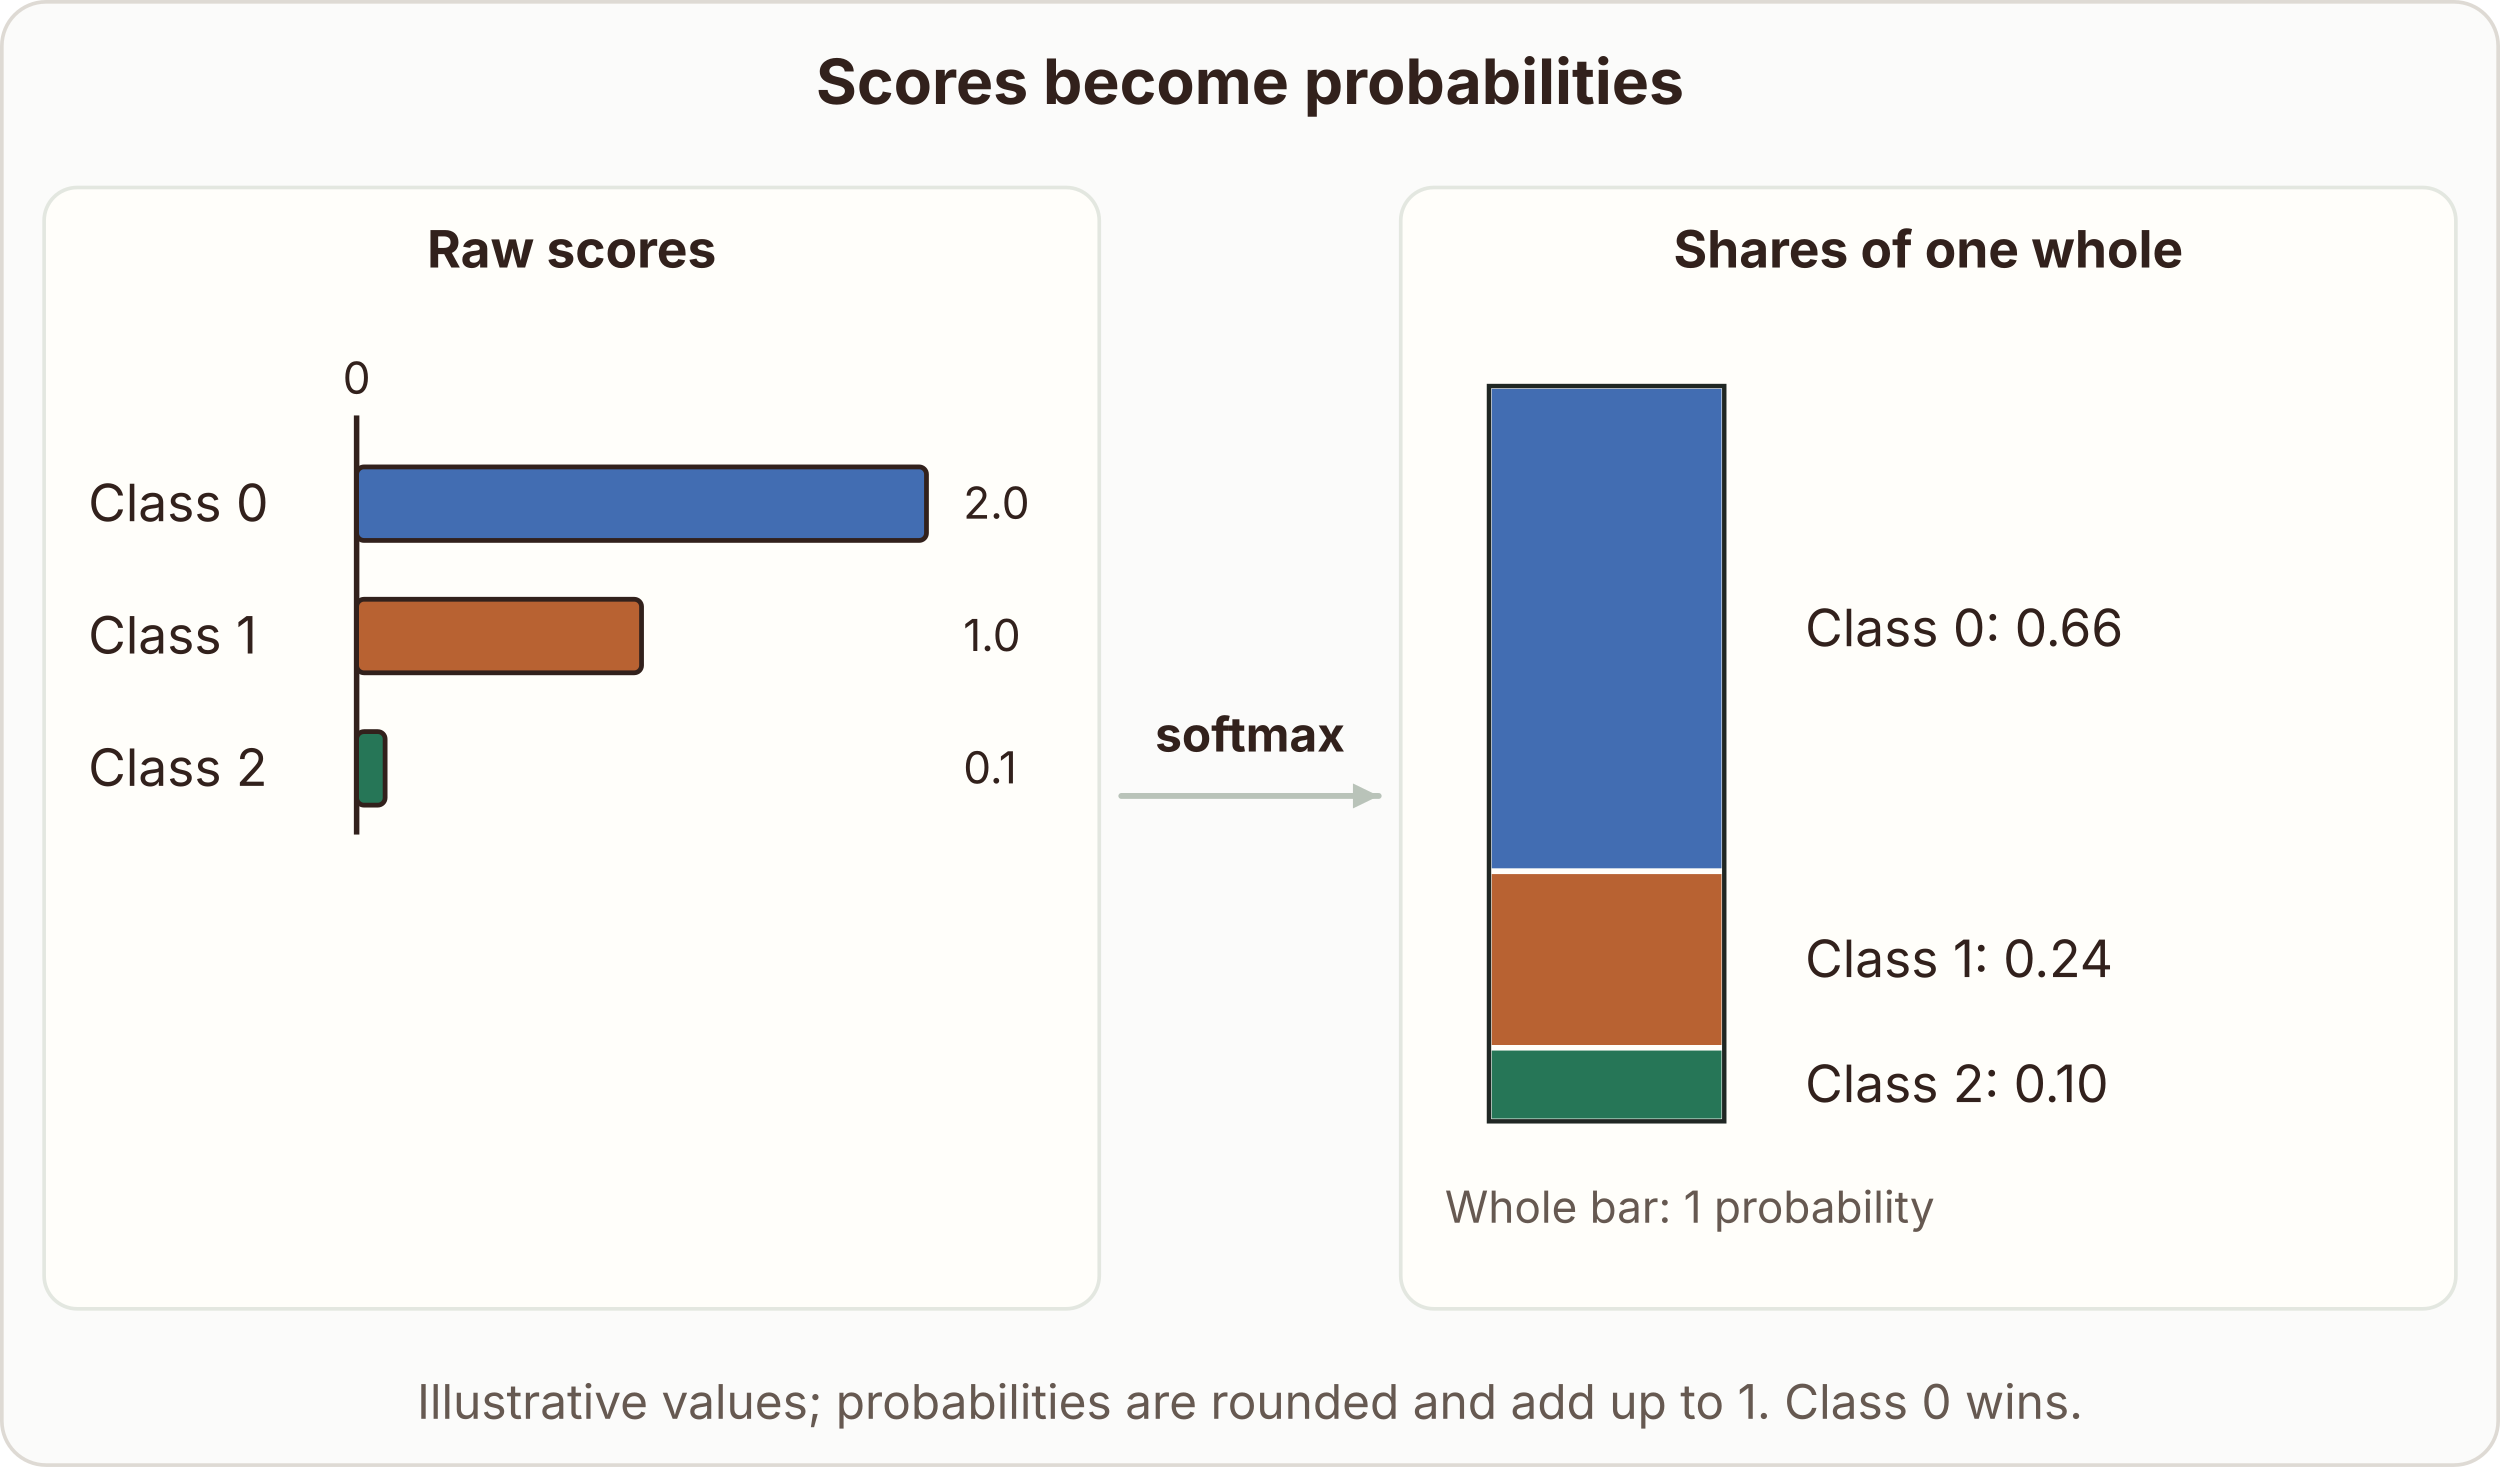
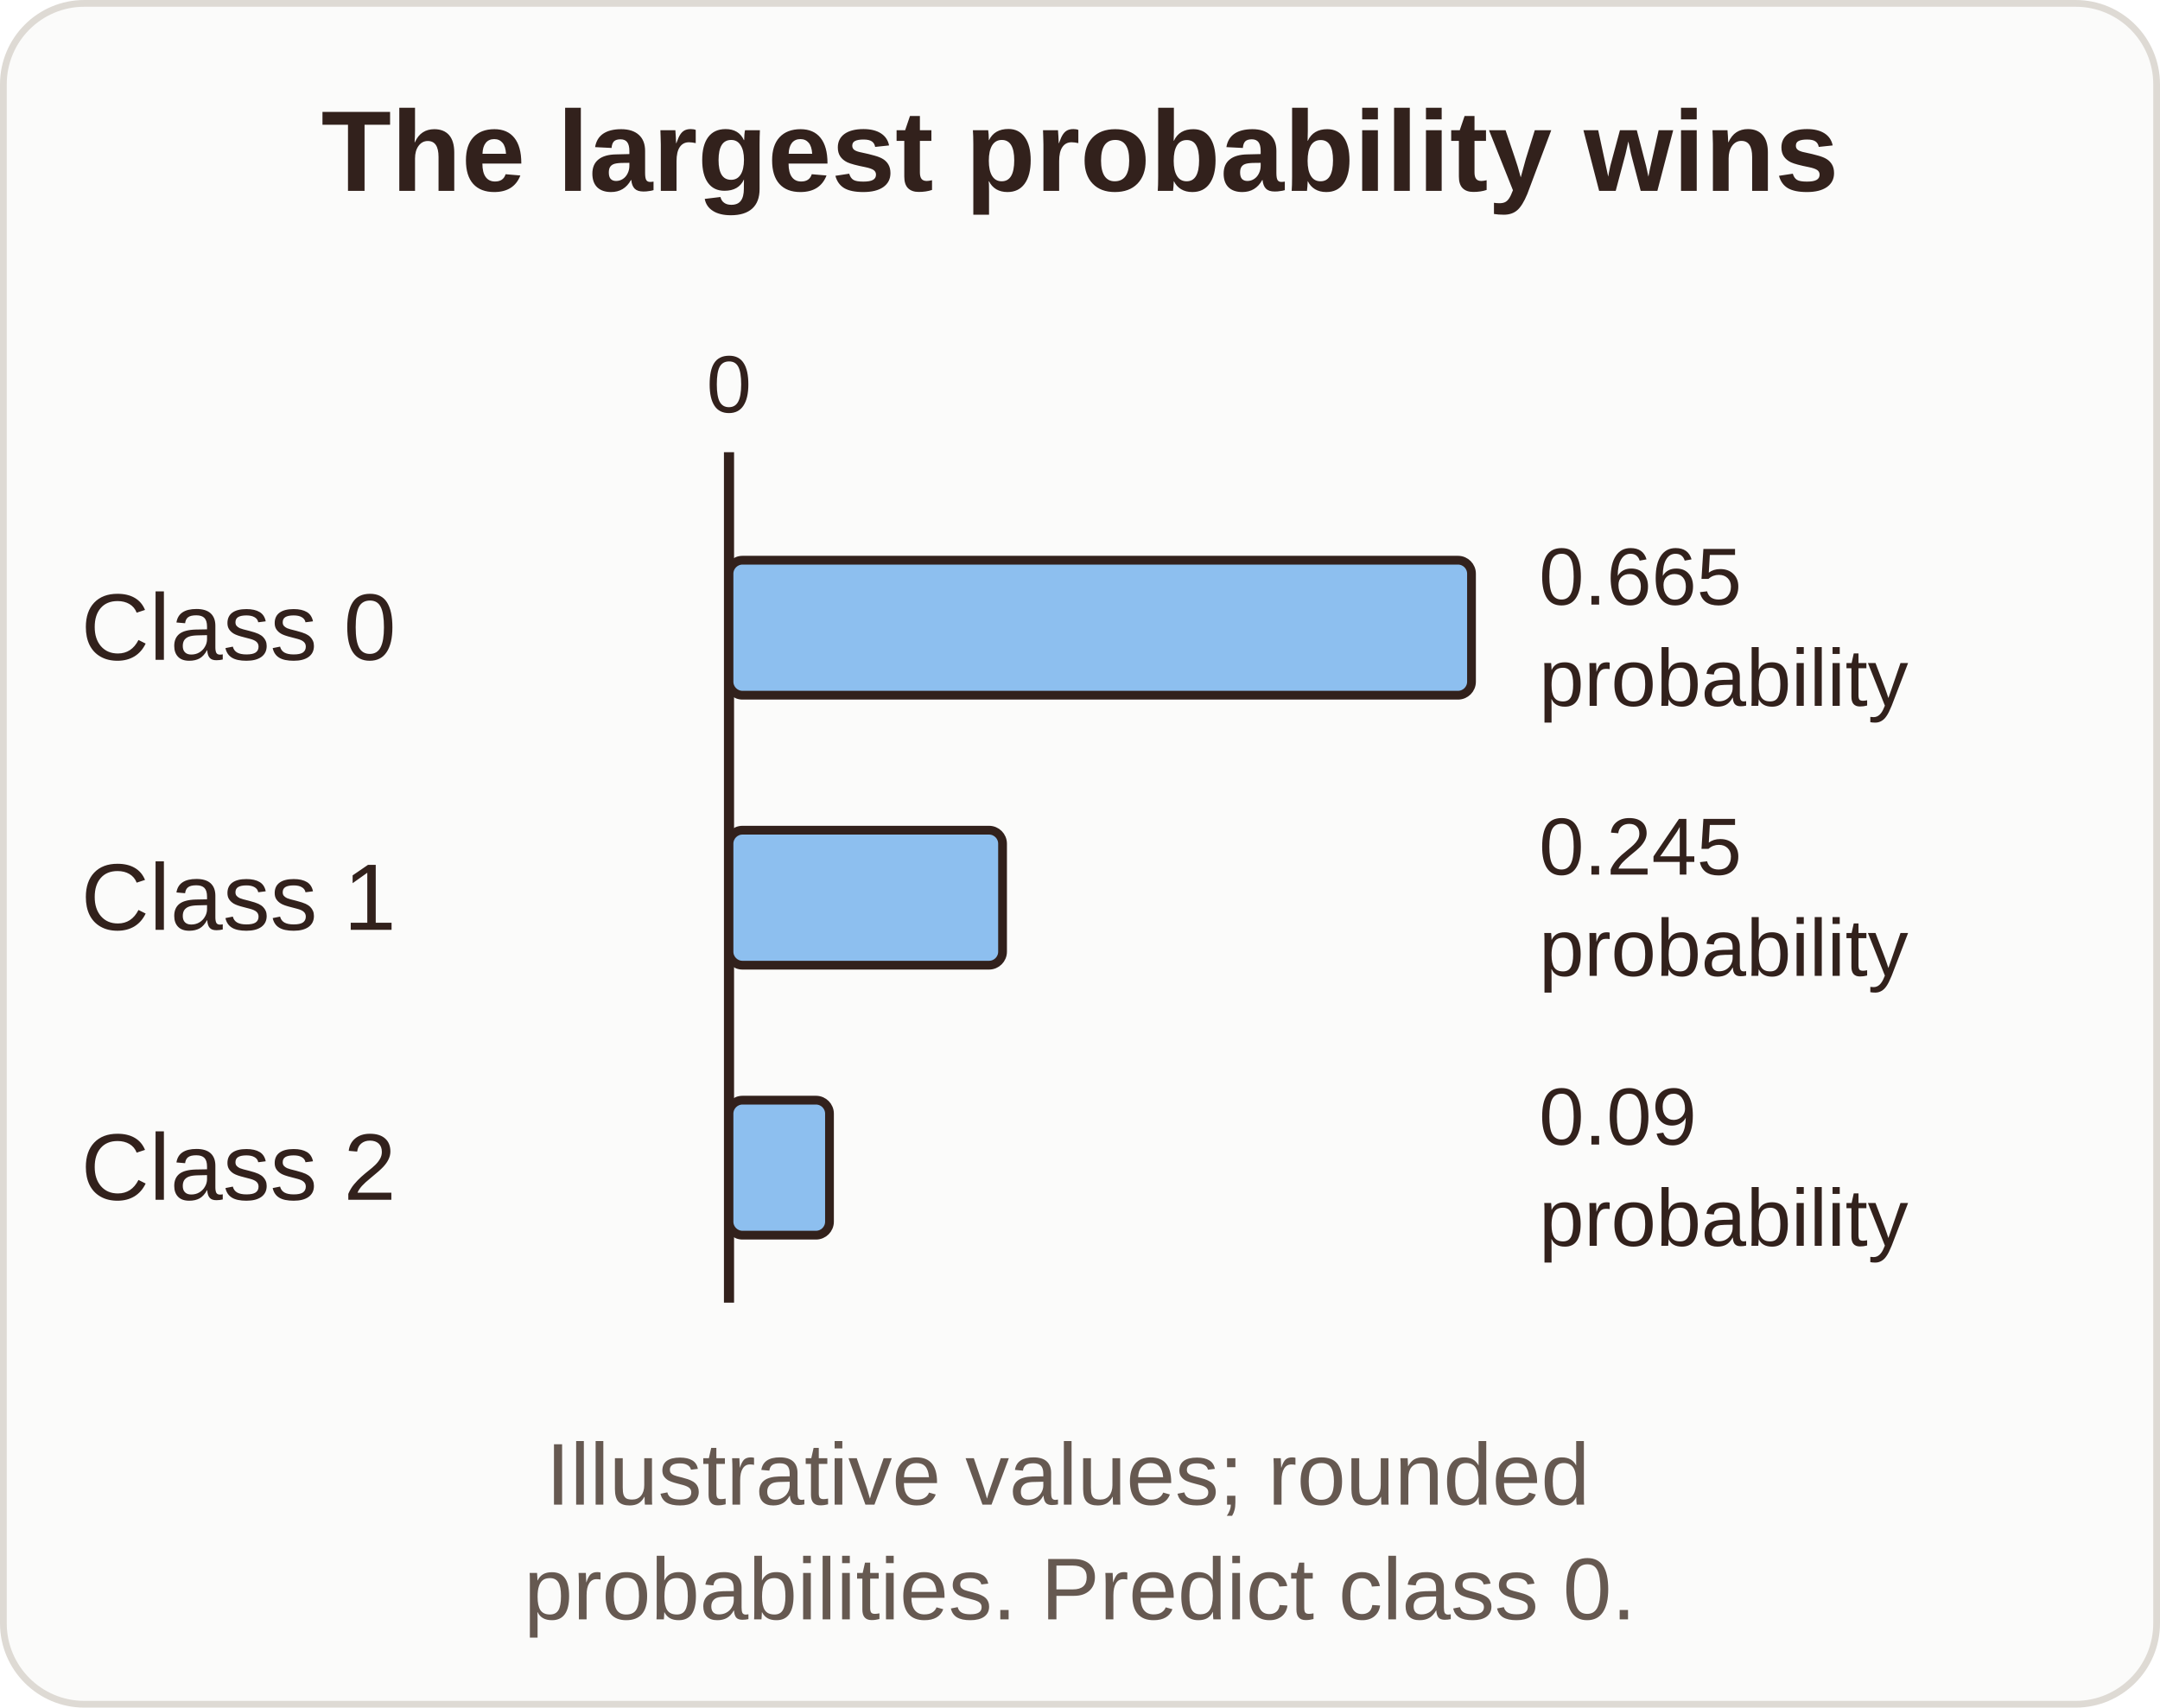
- <svg xmlns="http://www.w3.org/2000/svg" width="680" height="399" viewBox="0 0 680 399" role="img" aria-label="Scores become probabilities Panel 1 Panel 2 Panel 1 → panel 2: softmax Shared: classes Raw scores Class 0: 2 Class 1: 1 Class 2: 0.1 Shares of one whole One stacked bar (probability), total 1: Class 0 0.66; Class 1 0.24; Class 2 0.1 Illustrative values; probabilities are rounded and add up to 1. Class 0 wins." font-family="Inter, Liberation Sans, Arial, sans-serif" style="display:block;max-width:none;margin-inline:auto;--color-ink:#202723;--color-ink-2:#5d675f;--color-line:#e3e7e0;--viz-surface:#fffefa" data-tutor-diagram="panels">
-   <rect x="0.5" y="0.5" width="679" height="398" rx="12" fill="var(--viz-surface, #fbfbfa)" stroke="var(--color-line, #dedad4)" />
-   <text x="340" y="22.5" fill="var(--color-ink, #32211c)" font-size="17" font-weight="700" text-anchor="middle">
-     <tspan x="340" y="28.28">Scores become probabilities</tspan>
+ <svg xmlns="http://www.w3.org/2000/svg" width="320" height="253" viewBox="0 0 320 253" role="img" aria-label="The largest probability wins Class 0: 0.665 probability Class 1: 0.245 probability Class 2: 0.09 probability Illustrative values; rounded probabilities. Predict class 0." font-family="Arial, Liberation Sans, sans-serif" style="display:block;max-width:none;margin-inline:auto" data-tutor-diagram="bar-chart">
+   <rect x="0.5" y="0.5" width="319" height="252" rx="12" fill="var(--viz-surface, #fbfbfa)" stroke="var(--color-line, #dedad4)" />
+   <text x="160" y="22.5" fill="var(--color-ink, #32211c)" font-size="17" font-weight="700" text-anchor="middle">
+     <tspan x="160" y="28.28">The largest probability wins</tspan>
  </text>
  <g transform="translate(0 39)">
-     <rect x="12" y="12" width="287" height="305" rx="9" fill="#fffefa" stroke="#e3e7e0" stroke-width="1" />
-     <text x="155.5" y="29" fill="var(--color-ink, #32211c)" font-size="14" font-weight="700" text-anchor="middle">
-       <tspan x="155.5" y="33.76">Raw scores</tspan>
+     <line x1="108" x2="108" y1="28" y2="154" stroke="var(--color-ink, #32211c)" stroke-width="1.5" data-tutor-bar-baseline="" />
+     <text x="108" y="18" fill="var(--color-ink, #32211c)" font-size="12" font-weight="400" text-anchor="middle">
+       <tspan x="108" y="22.08">0</tspan>
    </text>
-     <g transform="translate(12 46) scale(1)" data-tutor-composition-child="0">
-       <line x1="85" x2="85" y1="28" y2="142" stroke="var(--color-ink, #32211c)" stroke-width="1.5" data-tutor-bar-baseline="" />
-       <text x="85" y="18" fill="var(--color-ink, #32211c)" font-size="12" font-weight="400" text-anchor="middle">
-         <tspan x="85" y="22.08">0</tspan>
-       </text>
-       <rect x="85" y="42" width="155" height="20" rx="2" fill="#426db2" stroke="var(--color-ink, #32211c)" stroke-width="1.3" data-tutor-bar="2" />
-       <text x="12" y="52" fill="var(--color-ink, #32211c)" font-size="14" font-weight="400" text-anchor="start">
-         <tspan x="12" y="56.76">Class 0</tspan>
-       </text>
-       <text x="250" y="52" fill="var(--color-ink, #32211c)" font-size="12" font-weight="400" text-anchor="start">
-         <tspan x="250" y="56.08">2.0</tspan>
-       </text>
-       <rect x="85" y="78" width="77.5" height="20" rx="2" fill="#b86232" stroke="var(--color-ink, #32211c)" stroke-width="1.3" data-tutor-bar="1" />
-       <text x="12" y="88" fill="var(--color-ink, #32211c)" font-size="14" font-weight="400" text-anchor="start">
-         <tspan x="12" y="92.76">Class 1</tspan>
-       </text>
-       <text x="250" y="88" fill="var(--color-ink, #32211c)" font-size="12" font-weight="400" text-anchor="start">
-         <tspan x="250" y="92.08">1.0</tspan>
-       </text>
-       <rect x="85" y="114" width="7.75" height="20" rx="2" fill="#267657" stroke="var(--color-ink, #32211c)" stroke-width="1.3" data-tutor-bar="0.1" />
-       <text x="12" y="124" fill="var(--color-ink, #32211c)" font-size="14" font-weight="400" text-anchor="start">
-         <tspan x="12" y="128.76">Class 2</tspan>
-       </text>
-       <text x="250" y="124" fill="var(--color-ink, #32211c)" font-size="12" font-weight="400" text-anchor="start">
-         <tspan x="250" y="128.08">0.1</tspan>
-       </text>
-     </g>
-     <rect x="381" y="12" width="287" height="305" rx="9" fill="#fffefa" stroke="#e3e7e0" stroke-width="1" />
-     <text x="524.5" y="29" fill="var(--color-ink, #32211c)" font-size="14" font-weight="700" text-anchor="middle">
-       <tspan x="524.5" y="33.76">Shares of one whole</tspan>
+     <rect x="108" y="44" width="110" height="20" rx="2" fill="#8DBFEF" stroke="var(--color-ink, #32211c)" stroke-width="1.3" data-tutor-bar="0.665" />
+     <text x="12" y="54" fill="var(--color-ink, #32211c)" font-size="14" font-weight="400" text-anchor="start">
+       <tspan x="12" y="58.76">Class 0</tspan>
    </text>
-     <g transform="translate(381 46) scale(1)" data-tutor-composition-child="1">
-       <rect x="24" y="20" width="64" height="132" fill="#426db2" stroke="#fffefa" stroke-width="1.5" data-tutor-stacked-part="0.66" data-tutor-bar-series="Class 0" data-tutor-stack-from="0" data-tutor-stack-to="0.66" />
-       <text x="110" y="86" fill="var(--color-ink, #32211c)" font-size="14" font-weight="400" text-anchor="start">
-         <tspan x="110" y="90.76">Class 0: 0.66</tspan>
-       </text>
-       <rect x="24" y="152" width="64" height="48" fill="#b86232" stroke="#fffefa" stroke-width="1.5" data-tutor-stacked-part="0.24" data-tutor-bar-series="Class 1" data-tutor-stack-from="0.66" data-tutor-stack-to="0.9" />
-       <text x="110" y="176" fill="var(--color-ink, #32211c)" font-size="14" font-weight="400" text-anchor="start">
-         <tspan x="110" y="180.76">Class 1: 0.24</tspan>
-       </text>
-       <rect x="24" y="200" width="64" height="20" fill="#267657" stroke="#fffefa" stroke-width="1.5" data-tutor-stacked-part="0.1" data-tutor-bar-series="Class 2" data-tutor-stack-from="0.9" data-tutor-stack-to="1" />
-       <text x="110" y="210" fill="var(--color-ink, #32211c)" font-size="14" font-weight="400" text-anchor="start">
-         <tspan x="110" y="214.76">Class 2: 0.10</tspan>
-       </text>
-       <rect x="24" y="20" width="64" height="200" fill="none" stroke="#202723" stroke-width="1.2" data-tutor-stacked-total="1" />
-       <text x="12" y="243.5" fill="var(--color-ink-2, #665951)" font-size="12" font-weight="400" text-anchor="start">
-         <tspan x="12" y="247.58">Whole bar: 1 probability</tspan>
-       </text>
-     </g>
-     <g>
-       <polyline points="305,177.5 375,177.5" fill="none" stroke="#b9c3b9" stroke-width="1.6" stroke-linecap="round" stroke-linejoin="round" />
-       <polygon points="375,177.5 368,180.9 368,174.1" fill="#b9c3b9" data-tutor-arrowhead="" />
-     </g>
-     <text x="340" y="161" fill="var(--color-ink, #32211c)" font-size="13" font-weight="700" text-anchor="middle">
-       <tspan x="340" y="165.42">softmax</tspan>
+     <text x="228" y="54" fill="var(--color-ink, #32211c)" font-size="12" font-weight="400" text-anchor="start">
+       <tspan x="228" y="50.58">0.665</tspan>
+       <tspan x="228" y="65.58">probability</tspan>
+     </text>
+     <rect x="108" y="84" width="40.526" height="20" rx="2" fill="#8DBFEF" stroke="var(--color-ink, #32211c)" stroke-width="1.3" data-tutor-bar="0.245" />
+     <text x="12" y="94" fill="var(--color-ink, #32211c)" font-size="14" font-weight="400" text-anchor="start">
+       <tspan x="12" y="98.76">Class 1</tspan>
+     </text>
+     <text x="228" y="94" fill="var(--color-ink, #32211c)" font-size="12" font-weight="400" text-anchor="start">
+       <tspan x="228" y="90.58">0.245</tspan>
+       <tspan x="228" y="105.58">probability</tspan>
+     </text>
+     <rect x="108" y="124" width="14.887" height="20" rx="2" fill="#8DBFEF" stroke="var(--color-ink, #32211c)" stroke-width="1.3" data-tutor-bar="0.09" />
+     <text x="12" y="134" fill="var(--color-ink, #32211c)" font-size="14" font-weight="400" text-anchor="start">
+       <tspan x="12" y="138.76">Class 2</tspan>
+     </text>
+     <text x="228" y="134" fill="var(--color-ink, #32211c)" font-size="12" font-weight="400" text-anchor="start">
+       <tspan x="228" y="130.58">0.09</tspan>
+       <tspan x="228" y="145.58">probability</tspan>
    </text>
  </g>
-   <text x="340" y="381.5" fill="var(--color-ink-2, #665951)" font-size="13" font-weight="400" text-anchor="middle">
-     <tspan x="340" y="385.92">Illustrative values; probabilities are rounded and add up to 1. Class 0 wins.</tspan>
+   <text x="160" y="227" fill="var(--color-ink-2, #665951)" font-size="13" font-weight="400" text-anchor="middle">
+     <tspan x="160" y="222.92">Illustrative values; rounded</tspan>
+     <tspan x="160" y="239.92">probabilities. Predict class 0.</tspan>
  </text>
</svg>
